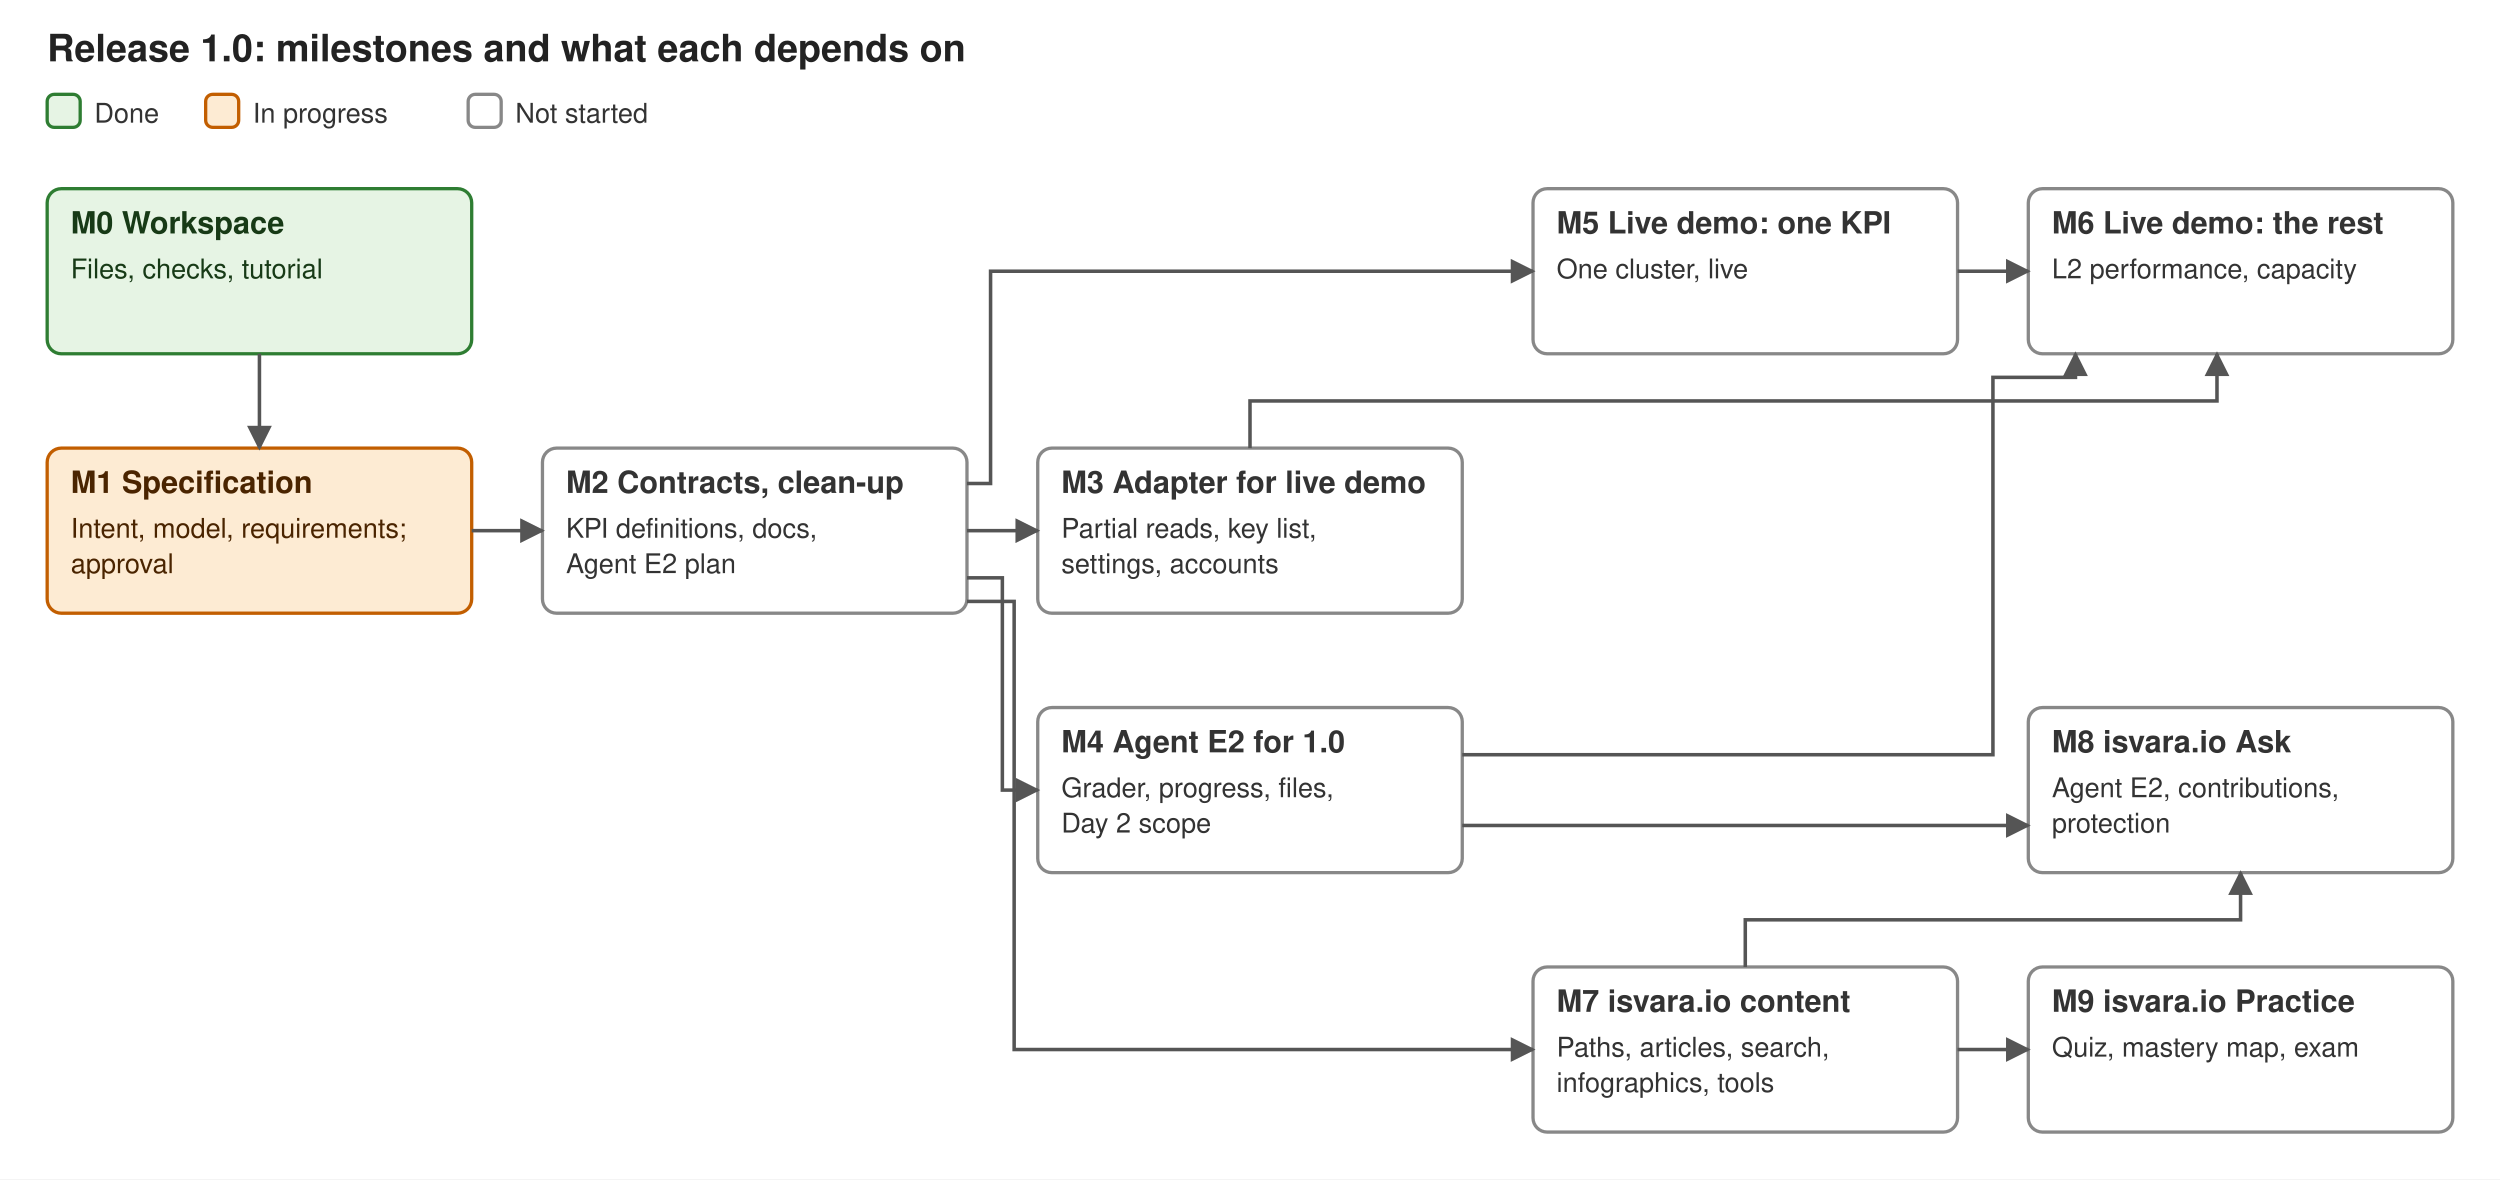
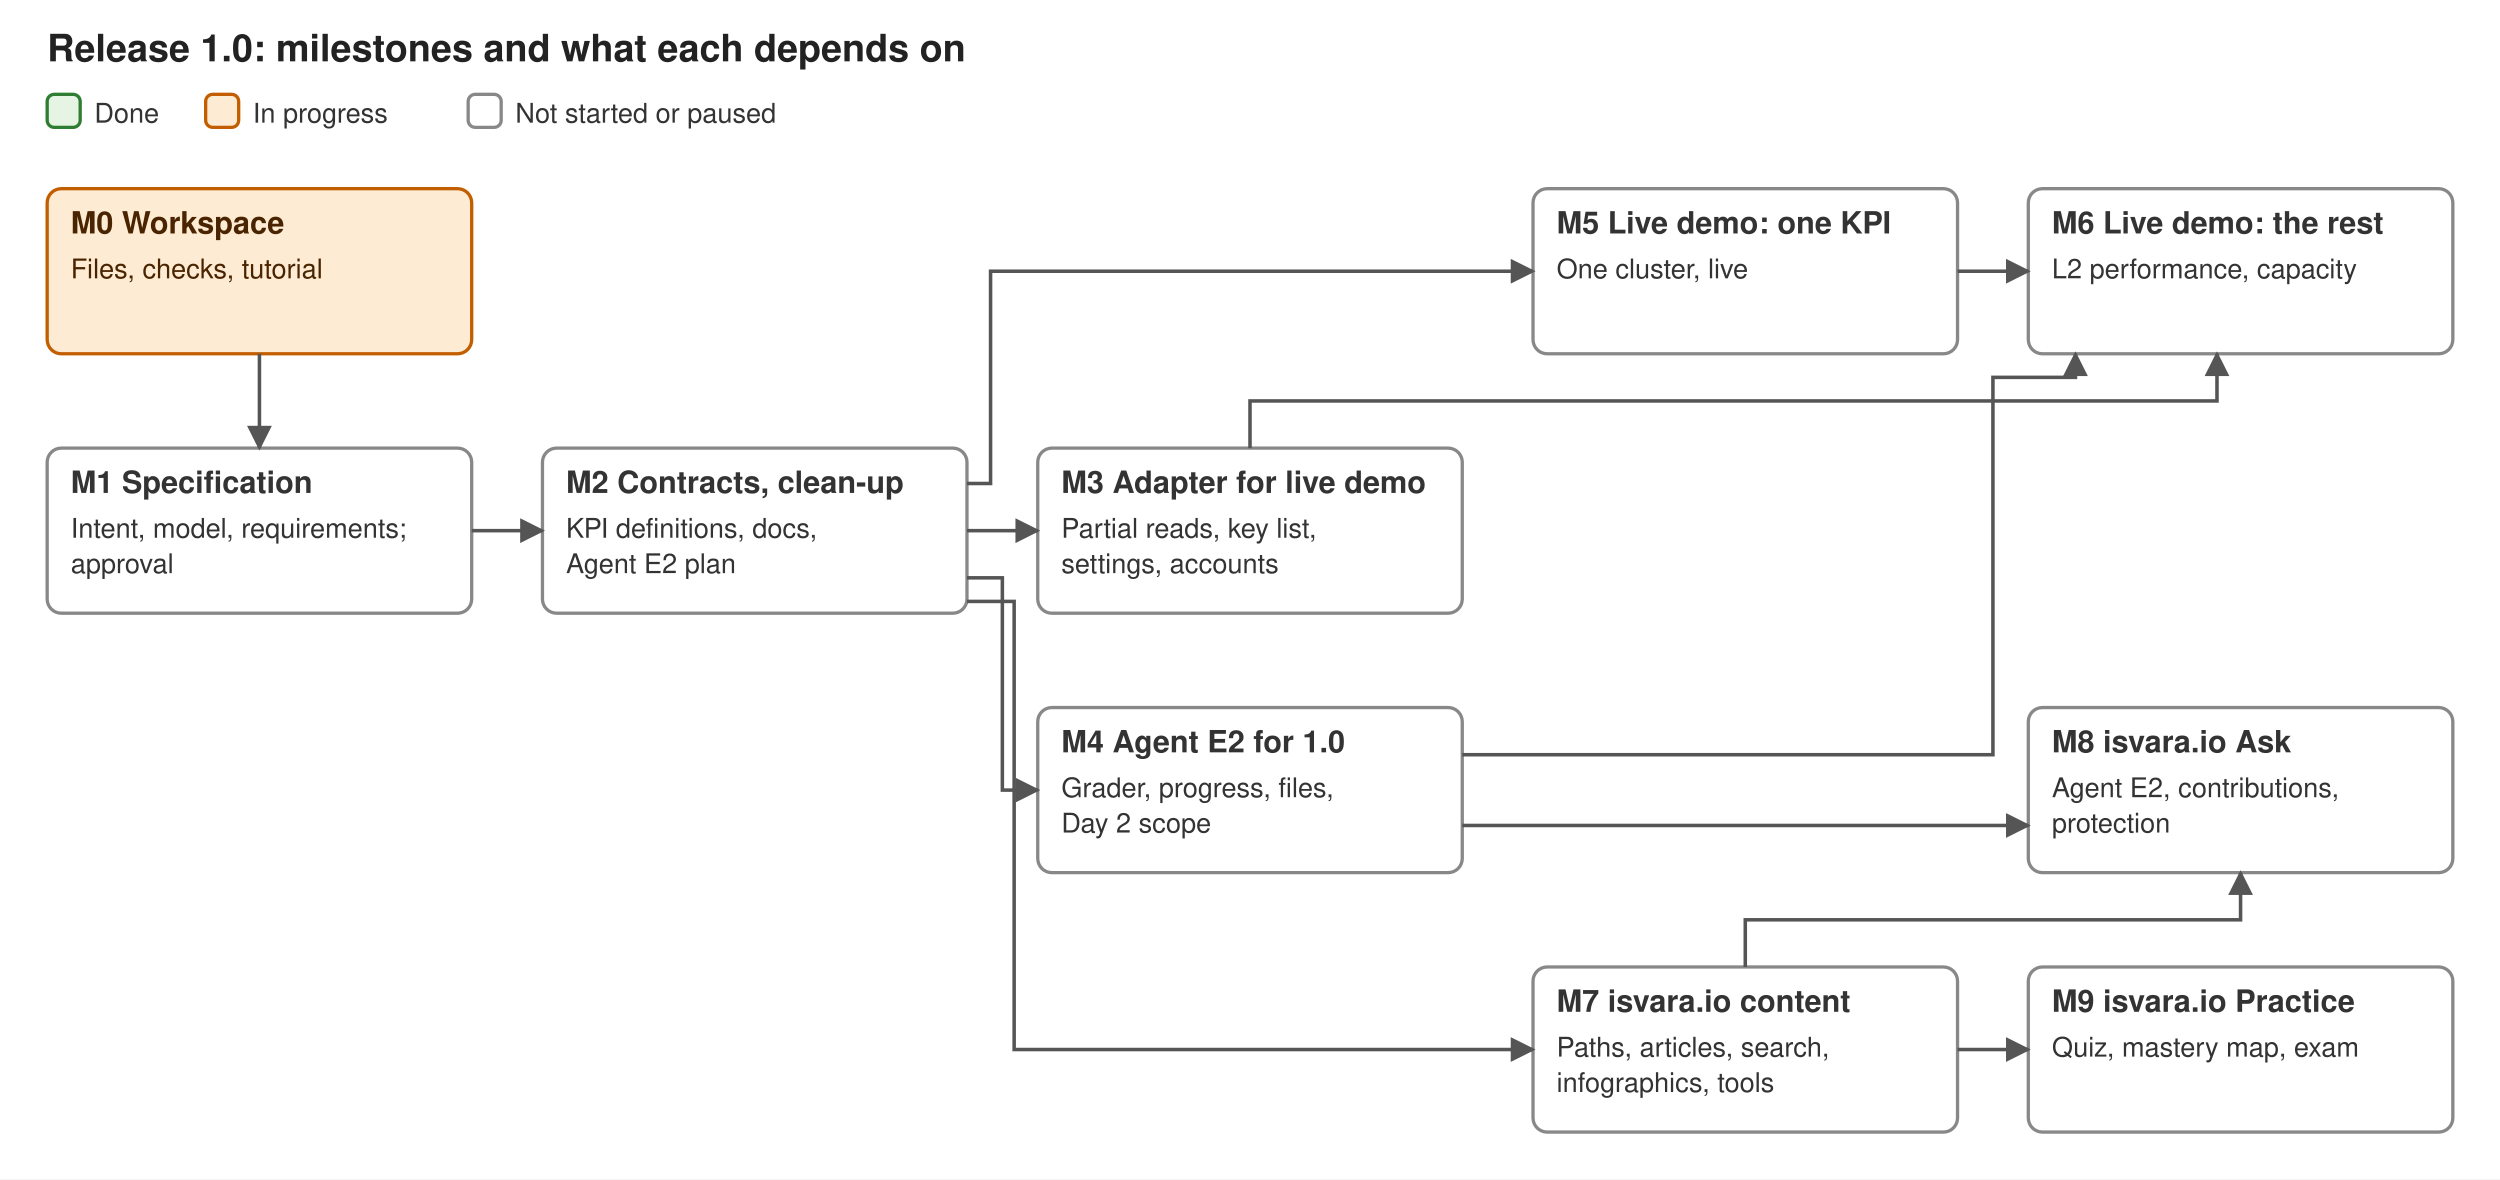
<svg xmlns="http://www.w3.org/2000/svg" width="1060" height="500" viewBox="0 0 1060 500" font-family="-apple-system,Segoe UI,Helvetica,Arial,sans-serif">
  <defs>
    <marker id="ah" viewBox="0 0 10 10" refX="9" refY="5" markerWidth="7" markerHeight="7" orient="auto-start-reverse">
      <path d="M0,0 L10,5 L0,10 z" fill="#555555" />
    </marker>
  </defs>
  <rect width="1060" height="500" fill="#ffffff" />
  <text x="20" y="26" font-size="16" font-weight="bold" fill="#222" text-anchor="start">Release 1.0: milestones and what each depends on</text>
  <rect x="20" y="40" width="14" height="14" rx="3" fill="#e6f4e4" stroke="#2e7d32" stroke-width="1.4" />
  <text x="40" y="52" font-size="11.5" font-weight="normal" fill="#333" text-anchor="start">Done</text>
  <rect x="87.2" y="40" width="14" height="14" rx="3" fill="#fdebd3" stroke="#c25e00" stroke-width="1.4" />
  <text x="107.2" y="52" font-size="11.5" font-weight="normal" fill="#333" text-anchor="start">In progress</text>
  <rect x="198.5" y="40" width="14" height="14" rx="3" fill="#ffffff" stroke="#888888" stroke-width="1.4" />
-   <text x="218.5" y="52" font-size="11.5" font-weight="normal" fill="#333" text-anchor="start">Not started</text>
-   <rect x="20" y="80" width="180" height="70" rx="6" fill="#e6f4e4" stroke="#2e7d32" stroke-width="1.4" />
-   <text x="30" y="99" font-size="13" font-weight="bold" fill="#173a16" text-anchor="start">M0 Workspace</text>
-   <text x="30" y="118" font-size="11.5" font-weight="normal" fill="#173a16" text-anchor="start">Files, checks, tutorial</text>
-   <rect x="20" y="190" width="180" height="70" rx="6" fill="#fdebd3" stroke="#c25e00" stroke-width="1.4" />
-   <text x="30" y="209" font-size="13" font-weight="bold" fill="#4a2400" text-anchor="start">M1 Specification</text>
-   <text x="30" y="228" font-size="11.5" font-weight="normal" fill="#4a2400" text-anchor="start">Intent, model, requirements;</text>
-   <text x="30" y="243" font-size="11.5" font-weight="normal" fill="#4a2400" text-anchor="start">approval</text>
+   <text x="218.5" y="52" font-size="11.5" font-weight="normal" fill="#333" text-anchor="start">Not started or paused</text>
+   <rect x="20" y="80" width="180" height="70" rx="6" fill="#fdebd3" stroke="#c25e00" stroke-width="1.4" />
+   <text x="30" y="99" font-size="13" font-weight="bold" fill="#4a2400" text-anchor="start">M0 Workspace</text>
+   <text x="30" y="118" font-size="11.5" font-weight="normal" fill="#4a2400" text-anchor="start">Files, checks, tutorial</text>
+   <rect x="20" y="190" width="180" height="70" rx="6" fill="#ffffff" stroke="#888888" stroke-width="1.4" />
+   <text x="30" y="209" font-size="13" font-weight="bold" fill="#333333" text-anchor="start">M1 Specification</text>
+   <text x="30" y="228" font-size="11.5" font-weight="normal" fill="#333333" text-anchor="start">Intent, model, requirements;</text>
+   <text x="30" y="243" font-size="11.5" font-weight="normal" fill="#333333" text-anchor="start">approval</text>
  <rect x="230" y="190" width="180" height="70" rx="6" fill="#ffffff" stroke="#888888" stroke-width="1.4" />
  <text x="240" y="209" font-size="13" font-weight="bold" fill="#333333" text-anchor="start">M2 Contracts, clean-up</text>
  <text x="240" y="228" font-size="11.5" font-weight="normal" fill="#333333" text-anchor="start">KPI definitions, docs,</text>
  <text x="240" y="243" font-size="11.5" font-weight="normal" fill="#333333" text-anchor="start">Agent E2 plan</text>
  <rect x="440" y="190" width="180" height="70" rx="6" fill="#ffffff" stroke="#888888" stroke-width="1.4" />
  <text x="450" y="209" font-size="13" font-weight="bold" fill="#333333" text-anchor="start">M3 Adapter for live demo</text>
  <text x="450" y="228" font-size="11.5" font-weight="normal" fill="#333333" text-anchor="start">Partial reads, key list,</text>
  <text x="450" y="243" font-size="11.5" font-weight="normal" fill="#333333" text-anchor="start">settings, accounts</text>
  <rect x="440" y="300" width="180" height="70" rx="6" fill="#ffffff" stroke="#888888" stroke-width="1.4" />
  <text x="450" y="319" font-size="13" font-weight="bold" fill="#333333" text-anchor="start">M4 Agent E2 for 1.0</text>
  <text x="450" y="338" font-size="11.5" font-weight="normal" fill="#333333" text-anchor="start">Grader, progress, files,</text>
  <text x="450" y="353" font-size="11.5" font-weight="normal" fill="#333333" text-anchor="start">Day 2 scope</text>
  <rect x="650" y="80" width="180" height="70" rx="6" fill="#ffffff" stroke="#888888" stroke-width="1.4" />
  <text x="660" y="99" font-size="13" font-weight="bold" fill="#333333" text-anchor="start">M5 Live demo: one KPI</text>
  <text x="660" y="118" font-size="11.5" font-weight="normal" fill="#333333" text-anchor="start">One cluster, live</text>
  <rect x="860" y="80" width="180" height="70" rx="6" fill="#ffffff" stroke="#888888" stroke-width="1.4" />
  <text x="870" y="99" font-size="13" font-weight="bold" fill="#333333" text-anchor="start">M6 Live demo: the rest</text>
  <text x="870" y="118" font-size="11.5" font-weight="normal" fill="#333333" text-anchor="start">L2 performance, capacity</text>
  <rect x="650" y="410" width="180" height="70" rx="6" fill="#ffffff" stroke="#888888" stroke-width="1.4" />
  <text x="660" y="429" font-size="13" font-weight="bold" fill="#333333" text-anchor="start">M7 isvara.io content</text>
  <text x="660" y="448" font-size="11.5" font-weight="normal" fill="#333333" text-anchor="start">Paths, articles, search,</text>
  <text x="660" y="463" font-size="11.5" font-weight="normal" fill="#333333" text-anchor="start">infographics, tools</text>
  <rect x="860" y="300" width="180" height="70" rx="6" fill="#ffffff" stroke="#888888" stroke-width="1.4" />
  <text x="870" y="319" font-size="13" font-weight="bold" fill="#333333" text-anchor="start">M8 isvara.io Ask</text>
  <text x="870" y="338" font-size="11.5" font-weight="normal" fill="#333333" text-anchor="start">Agent E2, contributions,</text>
  <text x="870" y="353" font-size="11.5" font-weight="normal" fill="#333333" text-anchor="start">protection</text>
  <rect x="860" y="410" width="180" height="70" rx="6" fill="#ffffff" stroke="#888888" stroke-width="1.4" />
  <text x="870" y="429" font-size="13" font-weight="bold" fill="#333333" text-anchor="start">M9 isvara.io Practice</text>
  <text x="870" y="448" font-size="11.5" font-weight="normal" fill="#333333" text-anchor="start">Quiz, mastery map, exam</text>
  <path d="M 110 150 L 110 190" fill="none" stroke="#555555" stroke-width="1.5" marker-end="url(#ah)" />
  <path d="M 200 225 L 230 225" fill="none" stroke="#555555" stroke-width="1.5" marker-end="url(#ah)" />
  <path d="M 410 205 L 420 205 L 420 115 L 650 115" fill="none" stroke="#555555" stroke-width="1.5" marker-end="url(#ah)" />
  <path d="M 410 225 L 440 225" fill="none" stroke="#555555" stroke-width="1.5" marker-end="url(#ah)" />
  <path d="M 410 245 L 425 245 L 425 335 L 440 335" fill="none" stroke="#555555" stroke-width="1.5" marker-end="url(#ah)" />
  <path d="M 410 255 L 430 255 L 430 445 L 650 445" fill="none" stroke="#555555" stroke-width="1.5" marker-end="url(#ah)" />
  <path d="M 830 115 L 860 115" fill="none" stroke="#555555" stroke-width="1.5" marker-end="url(#ah)" />
  <path d="M 530 190 L 530 170 L 940 170 L 940 150" fill="none" stroke="#555555" stroke-width="1.5" marker-end="url(#ah)" />
  <path d="M 620 320 L 845 320 L 845 160 L 880 160 L 880 150" fill="none" stroke="#555555" stroke-width="1.5" marker-end="url(#ah)" />
  <path d="M 620 350 L 860 350" fill="none" stroke="#555555" stroke-width="1.5" marker-end="url(#ah)" />
  <path d="M 740 410 L 740 390 L 950 390 L 950 370" fill="none" stroke="#555555" stroke-width="1.5" marker-end="url(#ah)" />
  <path d="M 830 445 L 860 445" fill="none" stroke="#555555" stroke-width="1.5" marker-end="url(#ah)" />
</svg>
